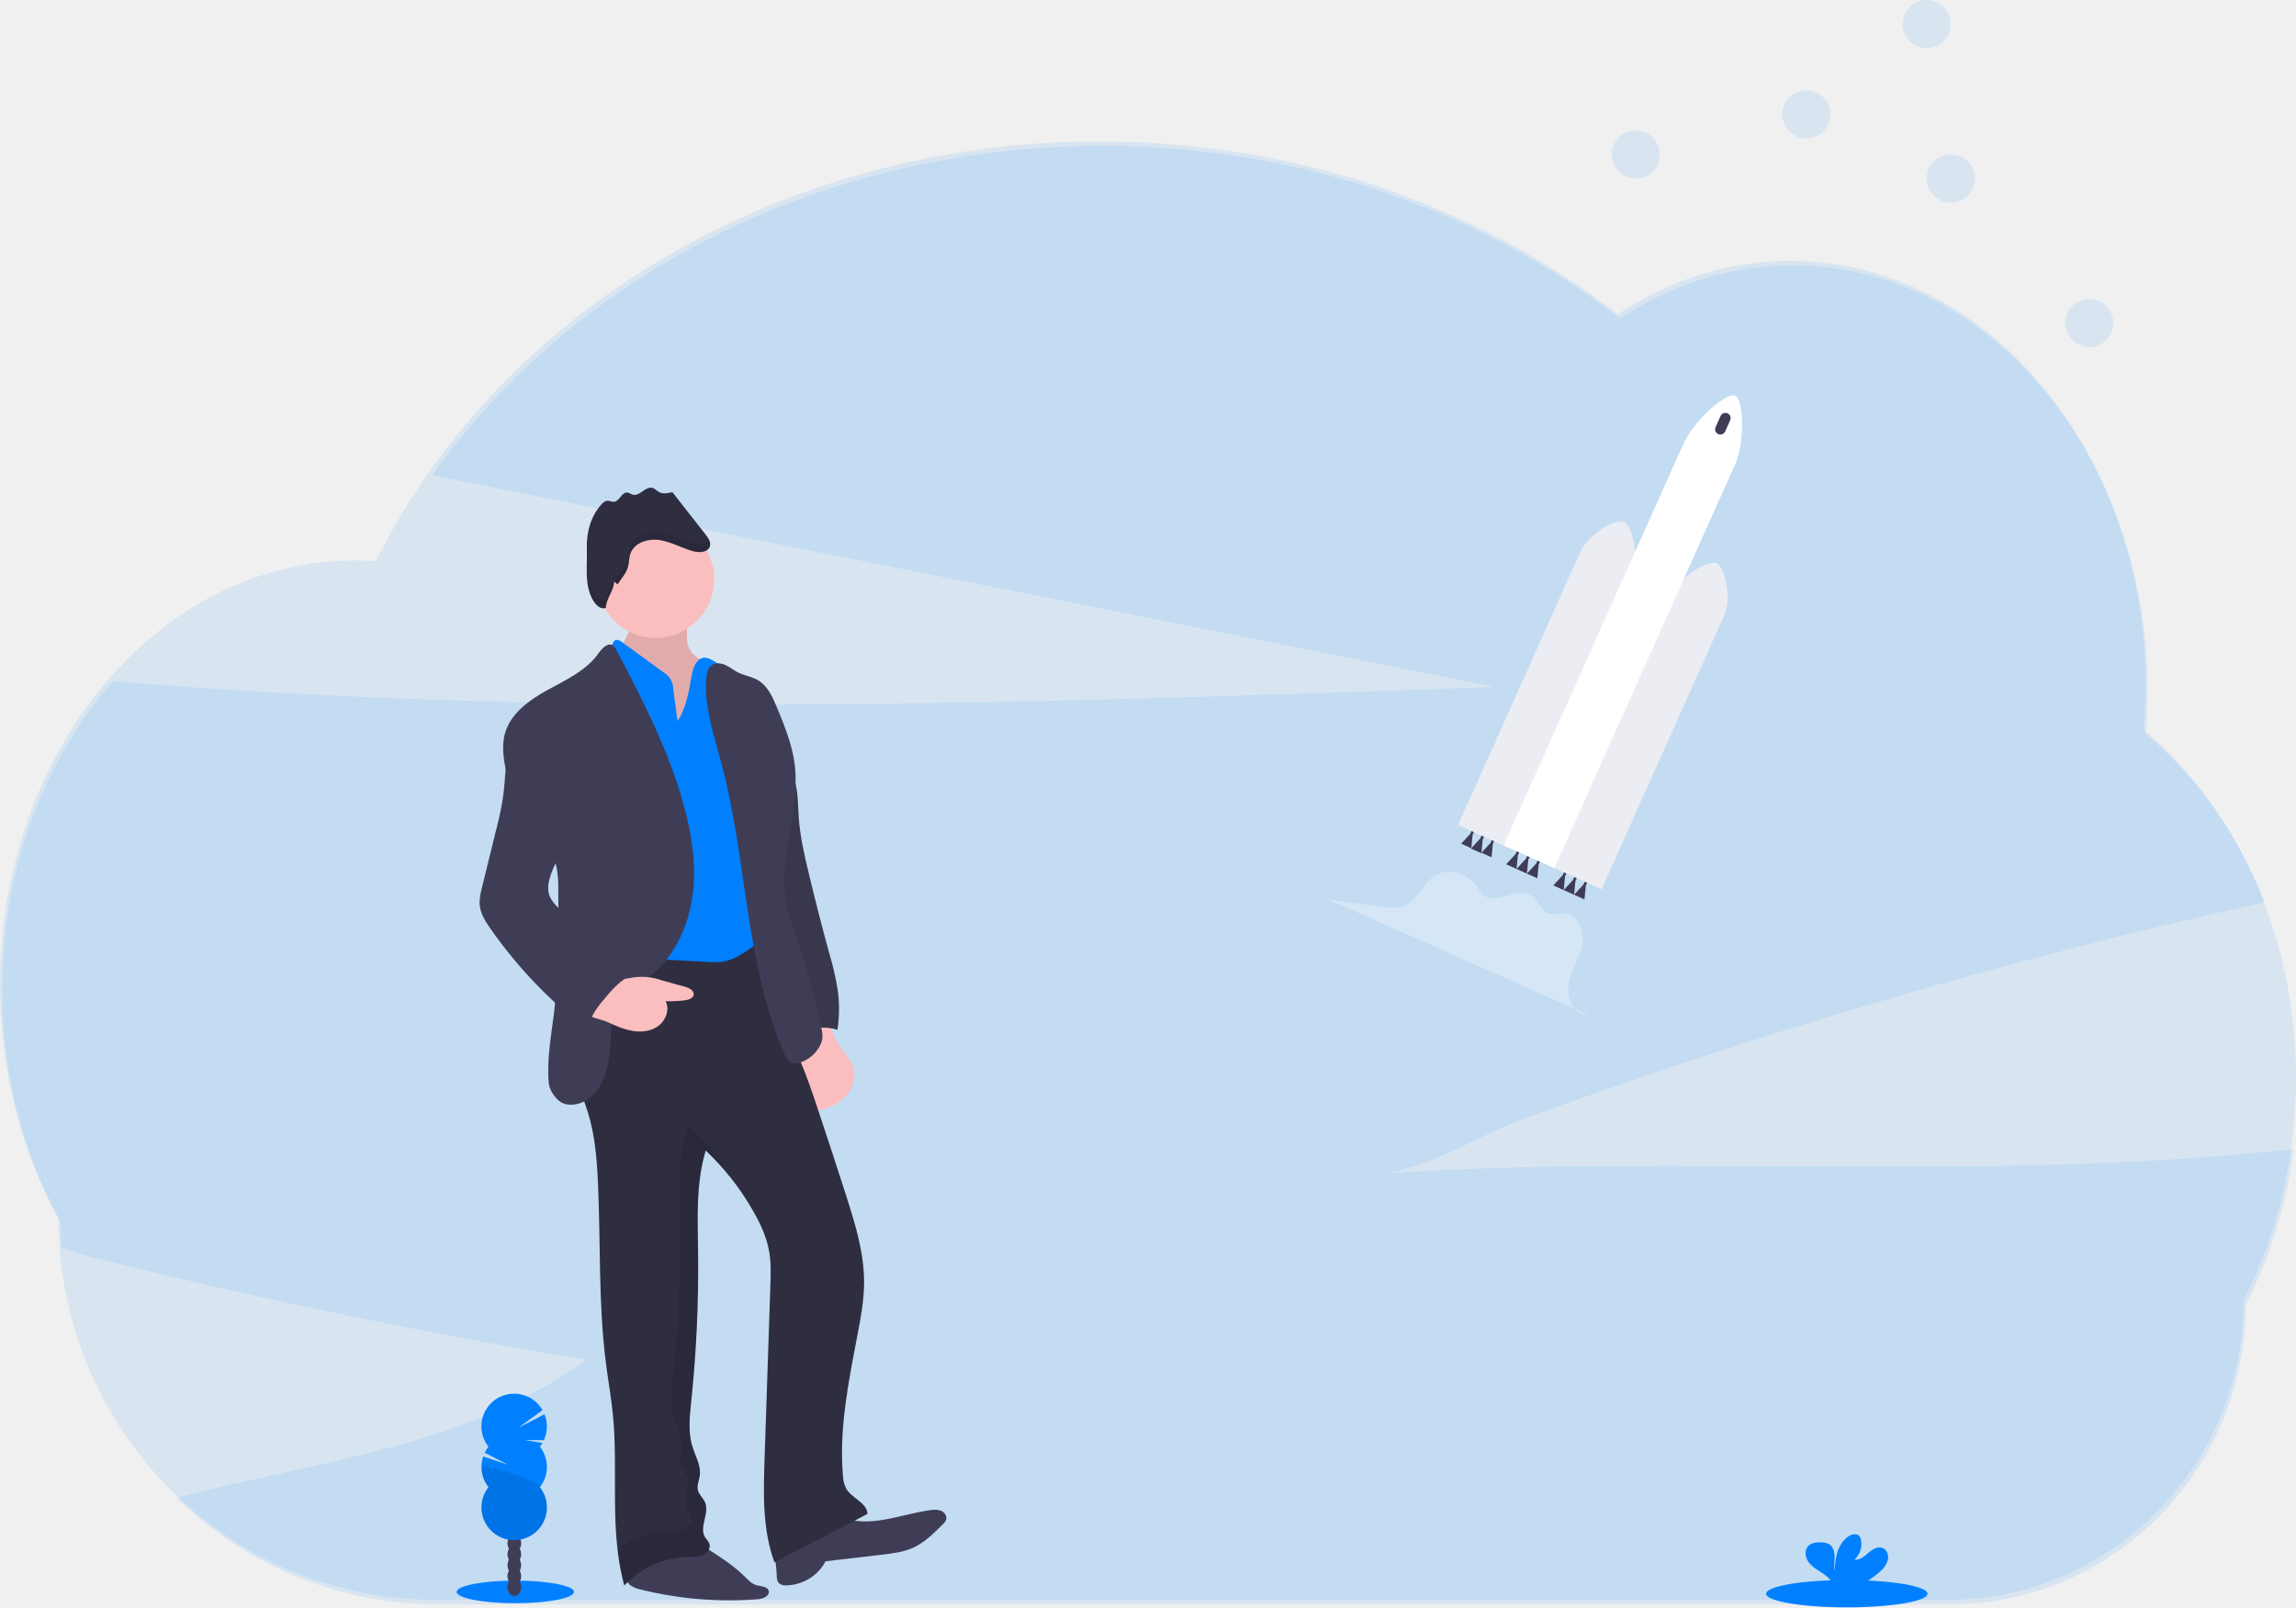
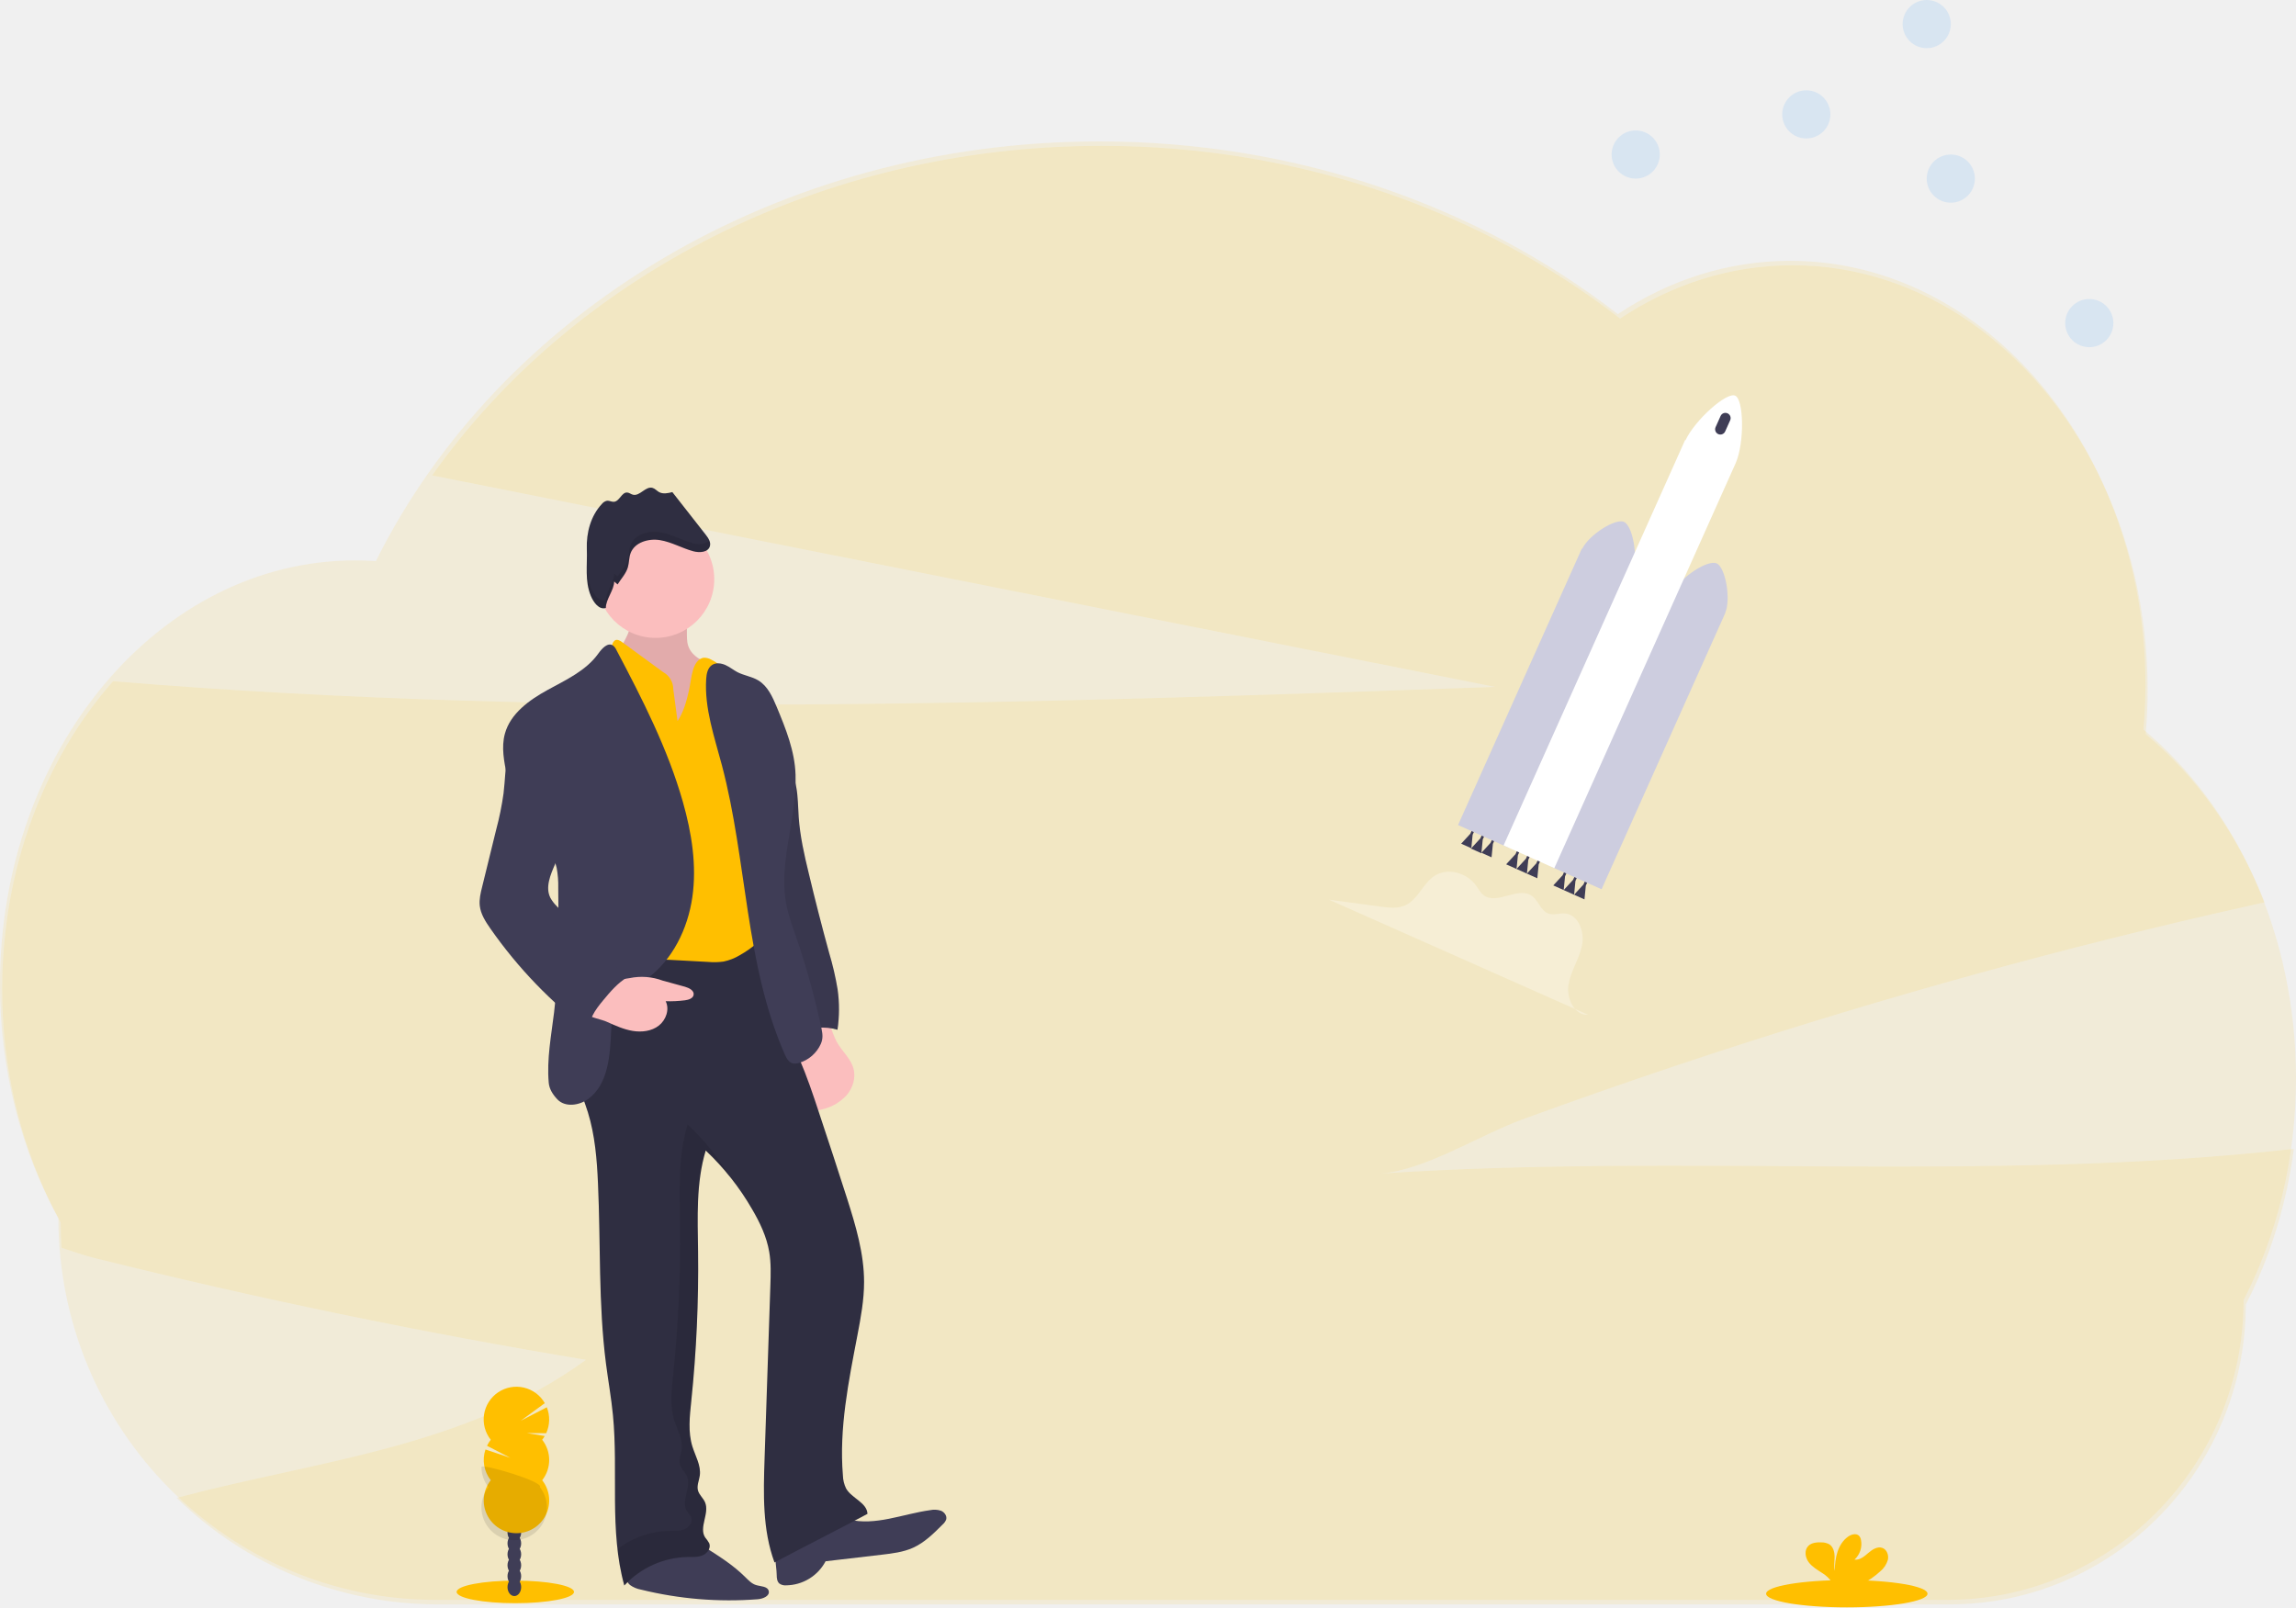
- <svg xmlns="http://www.w3.org/2000/svg" id="b717bf80-dc37-4ec2-be04-489cb3783f30" data-name="Layer 1" width="1144" height="800.93" viewBox="0 0 1144 800.93">
-   <path d="M1170.92,622a244.09,244.09,0,0,1-8.87,40.61,229,229,0,0,1-15.08,37c0,82.51-66.1,149.39-147.65,149.39H246.25A186.28,186.28,0,0,1,116,795.9c.32-.09.65-.18,1-.25,69.46-18.42,142.75-24.78,203-68.53Q196.85,706.69,75.14,676.41c-5-1.26-10.68-3.15-16.51-5.13-.27-4.16-.42-8.35-.42-12.57-.37-.67-.73-1.34-1.09-2q-2.38-4.43-4.58-9c-14.93-31-23.46-66.91-23.46-105.23,0-60.43,21.23-115,55.25-153.49C313.2,407.92,543.44,399.9,773,391.82q-100.68-20-201.34-40.06-164.17-32.65-328.34-65.34c69.85-98.68,193.12-164.21,333.54-164.21,98.82,0,189.14,32.45,258.34,86.07,25.44-16.91,54.73-26.56,85.9-26.56,64.9,0,121.63,41.73,152.44,104,0,0,0,0,0,0,15.58,31.5,24.52,68.24,24.52,107.48,0,7-.29,14-.86,20.89,0,.41-.06.81-.1,1.23,21.4,17.8,39.35,41.1,52.41,68.19.16.33.32.66.47,1q3.43,7.17,6.38,14.66l-.19,0q-12.6,2.79-25.17,5.69-135.49,31.3-268.47,75.86-38.12,12.78-76,26.62c-21.32,7.8-48.74,25.47-70.84,27,151.1-10.14,303.41,4.64,453.81-12.2Z" transform="translate(-28 -49.53)" fill="#0080ff" opacity="0.1" />
-   <path d="M1172,586.75c0-71.93-30.06-135.47-76-173.67q.95-10.9,1-22.11c0-116.8-79.24-211.47-177-211.47-31.18,0-60.47,9.64-85.91,26.55C764.89,152.43,674.56,120,575.74,120,415,120,276.64,205.9,215.28,329.13c-3.41-.23-6.84-.36-10.3-.36-97.74,0-177,94.68-177,211.47,0,42.94,10.72,82.88,29.12,116.23h0c0,105.08,84.19,190.27,188,190.27H998.24c81.54,0,147.64-66.88,147.64-149.39h0C1162.44,665.17,1172,627.3,1172,586.75Z" transform="translate(-28 -49.53)" fill="#0080ff" opacity="0.1" />
-   <path d="M426.72,592.32c.3,4,1.42,8.75,5.19,10.13a9.67,9.67,0,0,0,5.56-.09,23.55,23.55,0,0,0,12.35-7.07c3.15-3.66,4.72-8.83,3.4-13.46-1.27-4.42-4.83-7.73-7.34-11.57-2.94-4.49-3.88-9.58-5.92-14.39C423.77,557.42,425.81,580.31,426.72,592.32Z" transform="translate(-28 -49.53)" fill="#fbbebe" />
-   <path d="M409.71,399.53c-2.15,7,5.48,14.63,7.94,21.51s5.77,13.49,7.09,20.7c.92,4.95.87,10,1.22,15,.67,9.45,2.76,18.73,5,27.92q4.74,19.92,10.16,39.66a146.55,146.55,0,0,1,4.23,18.24,70.07,70.07,0,0,1-.07,20.09,25.66,25.66,0,0,0-19.08,1.75,56.61,56.61,0,0,1-7.25-23.59,123.39,123.39,0,0,1,.13-14.77c.64-13.91-5.39-27.84-5.59-41.77a78.81,78.81,0,0,0-1.14-14.4c-.65-3.27-.59-9.39-1.3-12.64-1.14-5.18,3.73-7.57,3.46-12.88l-1.48-29C412.73,410.31,407.63,404.09,409.71,399.53Z" transform="translate(-28 -49.53)" fill="#3f3d56" />
-   <path d="M409.71,399.53c-2.15,7,5.48,14.63,7.94,21.51s5.77,13.49,7.09,20.7c.92,4.95.87,10,1.22,15,.67,9.45,2.76,18.73,5,27.92q4.74,19.92,10.16,39.66a146.55,146.55,0,0,1,4.23,18.24,70.07,70.07,0,0,1-.07,20.09,25.66,25.66,0,0,0-19.08,1.75,56.61,56.61,0,0,1-7.25-23.59,123.39,123.39,0,0,1,.13-14.77c.64-13.91-5.39-27.84-5.59-41.77a78.81,78.81,0,0,0-1.14-14.4c-.65-3.27-.59-9.39-1.3-12.64-1.14-5.18,3.73-7.57,3.46-12.88l-1.48-29C412.73,410.31,407.63,404.09,409.71,399.53Z" transform="translate(-28 -49.53)" opacity="0.1" />
-   <path d="M336.7,377.08A11,11,0,0,0,339,381.7a256.32,256.32,0,0,0,34.43,39,18.42,18.42,0,0,0,3.24-4.56,68.67,68.67,0,0,0,8.4-34.62c-5.78-1.86-12.34-4.46-14.19-10.24-1.47-4.56.5-10-2.08-14.06-3.67-5.73-19.25-6.46-24.25-2.3-3.28,2.72-2.11,5.26-3.15,8.94C340.25,367.9,336.06,372.78,336.7,377.08Z" transform="translate(-28 -49.53)" fill="#fbbebe" />
-   <path d="M336.7,377.08A11,11,0,0,0,339,381.7a256.32,256.32,0,0,0,34.43,39,18.42,18.42,0,0,0,3.24-4.56,68.67,68.67,0,0,0,8.4-34.62c-5.78-1.86-12.34-4.46-14.19-10.24-1.47-4.56.5-10-2.08-14.06-3.67-5.73-19.25-6.46-24.25-2.3-3.28,2.72-2.11,5.26-3.15,8.94C340.25,367.9,336.06,372.78,336.7,377.08Z" transform="translate(-28 -49.53)" opacity="0.1" />
-   <path d="M341.9,839.33a13.49,13.49,0,0,0,5.48,2.3,183.85,183.85,0,0,0,58.19,4.79c2.61-.21,6.09-1.6,5.45-4.14-.6-2.37-4-2.21-6.3-2.92-2.17-.66-3.8-2.41-5.42-4-6-6-13.26-10.54-20.42-15.08a18.44,18.44,0,0,0-5.75-2.78c-2.47-.56-5.05-.09-7.55.39-6.3,1.19-18.31,1-23.3,5.65C338.29,827.24,337.71,835.66,341.9,839.33Z" transform="translate(-28 -49.53)" fill="#3f3d56" />
-   <path d="M415,834.34c0,1.55.18,3.29,1.36,4.28a5,5,0,0,0,3.23.88,22.56,22.56,0,0,0,19.77-12l28-3.27c5.3-.62,10.7-1.27,15.57-3.46,5.75-2.6,10.34-7.17,14.79-11.64a5.92,5.92,0,0,0,1.73-2.49c.46-1.76-.88-3.61-2.57-4.31a10.32,10.32,0,0,0-5.41-.3c-13.67,1.89-27.39,8-40.77,4.6-3.27-.83-6.52-2.24-9.89-2a20.43,20.43,0,0,0-5.28,1.41c-4.35,1.6-17.36,3.87-20.24,7.55S415,829.94,415,834.34Z" transform="translate(-28 -49.53)" fill="#3f3d56" />
-   <path d="M344.19,521.69c-4,6.23-12.43,7.59-18.32,12.06-9.05,6.87-10.58,19.67-11.1,31-.35,7.84-.57,15.8,1.17,23.46,1.22,5.33,3.36,10.41,5,15.64,3.5,11.37,4.48,23.35,5,35.23,1.37,30,.15,60.19,4,90,1.11,8.53,2.62,17,3.46,25.56,2.76,28.32-1.92,57.52,5.67,84.94a44.14,44.14,0,0,1,31.73-14.21c2.5,0,5.11.15,7.41-.86s4.12-3.69,3.16-6a18.37,18.37,0,0,0-2-2.84c-3.31-5,2.31-12.07-.09-17.58-.93-2.12-2.94-3.69-3.53-5.92-.63-2.42.59-4.9.93-7.38.68-5-2.19-9.66-3.68-14.45-2.25-7.25-1.35-15-.57-22.59a641.92,641.92,0,0,0,3.39-74.66c-.21-16.87-1.05-34.1,3.81-50.26a128.19,128.19,0,0,1,23.12,29.26c3.88,6.61,7.23,13.67,8.52,21.23.94,5.55.76,11.22.57,16.84q-1.44,43.15-2.89,86.3c-.58,17.4-1.08,35.31,4.95,51.63,15.33-8.16,31-16,46.33-24.21-.25-5.65-7.85-7.72-10.65-12.63a15.8,15.8,0,0,1-1.6-6.59c-1.94-23.38,2.83-46.74,7.24-69.78,1.68-8.78,3.32-17.63,3.31-26.56,0-14.18-4.15-28-8.44-41.51-4.54-14.31-9.29-28.56-14-42.81-3-9.15-6.1-18.31-9.92-27.17-3.6-8.38-7.88-16.47-10.95-25-4.93-13.78-6.62-28.47-8.27-43C386.11,512.92,365,517.53,344.19,521.69Z" transform="translate(-28 -49.53)" fill="#2f2e41" />
-   <circle cx="326.66" cy="288.64" r="29.22" fill="#fbbebe" />
-   <path d="M365.59,408.82,363.47,393a9.74,9.74,0,0,0-5.06-8.57l-20.36-14.88c-1-.76-2.38-1.56-3.54-1a3.37,3.37,0,0,0-1.41,2.08c-3.22,9.5-1.23,19.86-.11,29.83.95,8.31,1.27,16.68,1.59,25a184.69,184.69,0,0,1-.06,22.69c-1.1,13.08-5,26.24-2.39,39.11,1.72,8.51,4.75,16.42,5.46,25.08.49,6,.34,12.1,2.24,17.78,7-3,14.92-2.67,22.53-2.27l18.47,1a33.51,33.51,0,0,0,7.69-.18,26.05,26.05,0,0,0,8.07-3.16,55.39,55.39,0,0,0,16.85-14.7c-3.12-15.07-.09-30.63-2.17-45.88-1.19-8.79-4.17-17.26-5.57-26-1.72-10.79-1.05-22-4.14-32.48a93.69,93.69,0,0,0-6.64-15.38,28.37,28.37,0,0,0-12.71-12.95,7.17,7.17,0,0,0-3.34-.85c-2.94.17-4.76,3.29-5.58,6.13-1,3.4-1.28,7-2.06,10.41C370.11,398.8,368.49,404.61,365.59,408.82Z" transform="translate(-28 -49.53)" fill="#0080ff" />
-   <path d="M305.7,597.32c3.89,4.12,11,3.11,15.52-.28,9.84-7.37,10.75-21.48,11.29-33.76.2-4.4.5-9,2.57-12.86,3.16-5.95,9.71-9.09,15.15-13.08,12.9-9.44,20.47-25,22.74-40.78s-.34-32-4.7-47.37c-7.54-26.57-20.24-51.34-33.13-75.76a5.68,5.68,0,0,0-1.79-2.3c-2.62-1.62-5.46,1.59-7.26,4.1-6.07,8.5-16.07,13.06-25.23,18.09s-18.52,11.73-21.29,21.8c-1.86,6.75-.41,13.93,1,20.78S287,448.19,290.69,454a173.87,173.87,0,0,1,11.67,19.89,38.22,38.22,0,0,1,3,8.06,49,49,0,0,1,.79,10c.21,20.72.42,41.51-2.08,62.08-1.42,11.64-3.7,23.32-2.66,35C301.66,592.17,303.48,595,305.7,597.32Z" transform="translate(-28 -49.53)" fill="#3f3d56" />
-   <path d="M330.4,558.7c4.16,1.86,8.37,3.79,12.87,4.53s9.43.14,13-2.65,5.45-8.07,3.41-12.15a60.37,60.37,0,0,0,9.6-.46c1.83-.23,4.05-.93,4.33-2.75.32-2.12-2.24-3.4-4.31-4l-11.16-3.07a29.76,29.76,0,0,0-16.41-1.24l-17,2.6a3,3,0,0,0-1.28.4,3.07,3.07,0,0,0-1,1.68c-.82,2.59-4.61,9.83-3.31,12.41C320.3,556.21,328.07,557.53,330.4,558.7Z" transform="translate(-28 -49.53)" fill="#fbbebe" />
-   <path d="M437,569.66a17.28,17.28,0,0,1-10.85,9.51,6.07,6.07,0,0,1-3.24.21c-2-.56-3.1-2.65-3.93-4.55-19.8-45.08-18.69-96.39-31.29-144-3.74-14.13-8.74-28.33-7.83-42.92.16-2.61.71-5.55,2.89-7,1.94-1.3,4.58-.95,6.7,0s4,2.5,6,3.56c3.31,1.69,7.16,2.17,10.34,4.08,4.72,2.83,7.14,8.24,9.25,13.32,4.51,10.84,9,22,9.35,33.76.77,22.84-9.36,44.79-4.09,67,1.05,4.4,2.6,8.67,4.08,12.94a391.57,391.57,0,0,1,13,46.81C437.93,565.1,438.05,567.17,437,569.66Z" transform="translate(-28 -49.53)" fill="#3f3d56" />
-   <path d="M335.71,340.74c1.75-2.83,4.18-5.32,5.12-8.51.67-2.27.53-4.73,1.34-7,2-5.48,8.94-7.5,14.69-6.56s10.92,4,16.54,5.53c3.11.86,7.43.6,8.31-2.51.58-2.06-.81-4.1-2.13-5.79L363,294.74c-2.18.56-4.62,1.08-6.6,0-1.14-.63-2-1.74-3.27-2.1-3.45-1-6.34,4.31-9.8,3.39-1-.26-1.79-1-2.79-1.08-2.79-.23-3.84,4.39-6.63,4.62-1.16.1-2.28-.64-3.43-.53a4.36,4.36,0,0,0-2.59,1.61c-5.55,5.89-7.8,14.34-7.5,22.42s-1.09,15.92,2,23.38c1.36,3.26,4.12,7.1,7.47,6,0-4.4,4.1-8.79,4.15-13.19" transform="translate(-28 -49.53)" fill="#2f2e41" />
-   <g opacity="0.1">
-     <path d="M392.17,636.52a126.89,126.89,0,0,0-21.57-26.71c-4.86,16.16-4,33.39-3.81,50.26a641.92,641.92,0,0,1-3.39,74.66c-.79,7.55-1.68,15.34.57,22.59,1.49,4.79,4.36,9.47,3.68,14.45-.34,2.48-1.56,5-.93,7.38.59,2.23,2.6,3.8,3.53,5.92,2.4,5.51-3.22,12.56.09,17.58a18.37,18.37,0,0,1,2,2.84c1,2.32-.86,5-3.16,6s-4.91.83-7.41.86a44.19,44.19,0,0,0-26.14,9.11,116.84,116.84,0,0,0,3.41,18.1,44.14,44.14,0,0,1,31.73-14.21c2.5,0,5.11.15,7.41-.86s4.12-3.69,3.16-6a18.37,18.37,0,0,0-2-2.84c-3.31-5,2.31-12.07-.09-17.58-.93-2.12-2.94-3.69-3.53-5.92-.63-2.42.59-4.9.93-7.38.68-5-2.19-9.66-3.68-14.45-2.25-7.25-1.36-15-.57-22.59a641.92,641.92,0,0,0,3.39-74.66c-.21-16.87-1.05-34.1,3.81-50.26A124.25,124.25,0,0,1,392.17,636.52Z" transform="translate(-28 -49.53)" />
+ <svg xmlns="http://www.w3.org/2000/svg" width="1144" height="801" viewBox="0 0 1144 801" fill="none">
+   <g clip-path="url(#clip0_83_328)">
+     <path opacity="0.1" d="M1142.92 572.47C1141.12 586.234 1138.16 599.82 1134.05 613.08C1130.11 625.829 1125.07 638.21 1118.97 650.08C1118.97 732.59 1052.87 799.47 971.32 799.47H218.25C169.562 799.472 122.809 780.411 88 746.37C88.32 746.28 88.65 746.19 89 746.12C158.46 727.7 231.75 721.34 292 677.59C209.9 663.97 128.28 647.067 47.14 626.88C42.14 625.62 36.46 623.73 30.63 621.75C30.36 617.59 30.21 613.4 30.21 609.18C29.84 608.51 29.48 607.84 29.12 607.18C27.533 604.227 26.007 601.227 24.54 598.18C9.61 567.18 1.08 531.27 1.08 492.95C1.08 432.52 22.31 377.95 56.33 339.46C285.2 358.39 515.44 350.37 745 342.29C677.88 328.957 610.767 315.603 543.66 302.23C434.213 280.463 324.767 258.683 215.32 236.89C285.17 138.21 408.44 72.68 548.86 72.68C647.68 72.68 738 105.13 807.2 158.75C832.64 141.84 861.93 132.19 893.1 132.19C958 132.19 1014.73 173.92 1045.54 236.19C1061.12 267.69 1070.06 304.43 1070.06 343.67C1070.06 350.67 1069.77 357.67 1069.2 364.56C1069.2 364.97 1069.14 365.37 1069.1 365.79C1090.5 383.59 1108.45 406.89 1121.51 433.98C1121.67 434.31 1121.83 434.64 1121.98 434.98C1124.27 439.76 1126.39 444.647 1128.36 449.64H1128.17C1119.77 451.5 1111.38 453.397 1103 455.33C1012.67 476.197 923.183 501.483 834.53 531.19C809.117 539.71 783.783 548.583 758.53 557.81C737.21 565.61 709.79 583.28 687.69 584.81C838.79 574.67 991.1 589.45 1141.5 572.61L1142.92 572.47Z" fill="#FFBF00" />
+     <path opacity="0.1" d="M1144 537.22C1144 465.29 1113.94 401.75 1068 363.55C1068.63 356.283 1068.97 348.913 1069 341.44C1069 224.64 989.76 129.97 892 129.97C860.82 129.97 831.53 139.61 806.09 156.52C736.89 102.9 646.56 70.47 547.74 70.47C387 70.47 248.64 156.37 187.28 279.6C183.87 279.37 180.44 279.24 176.98 279.24C79.24 279.24 -0.02 373.92 -0.02 490.71C-0.02 533.65 10.7 573.59 29.1 606.94C29.1 712.02 113.29 797.21 217.1 797.21H970.24C1051.78 797.21 1117.88 730.33 1117.88 647.82C1134.44 615.64 1144 577.77 1144 537.22Z" fill="#FFBF00" />
+     <path d="M398.72 542.79C399.02 546.79 400.14 551.54 403.91 552.92C405.732 553.435 407.665 553.404 409.47 552.83C414.217 551.803 418.531 549.334 421.82 545.76C424.97 542.1 426.54 536.93 425.22 532.3C423.95 527.88 420.39 524.57 417.88 520.73C414.94 516.24 414 511.15 411.96 506.34C395.77 507.89 397.81 530.78 398.72 542.79Z" fill="#FBBEBE" />
+     <path d="M381.71 350C379.56 357 387.19 364.63 389.65 371.51C392.11 378.39 395.42 385 396.74 392.21C397.66 397.16 397.61 402.21 397.96 407.21C398.63 416.66 400.72 425.94 402.96 435.13C406.12 448.41 409.507 461.63 413.12 474.79C414.917 480.774 416.33 486.866 417.35 493.03C418.292 499.695 418.268 506.461 417.28 513.12C410.933 511.218 404.095 511.845 398.2 514.87C394.078 507.636 391.602 499.581 390.95 491.28C390.698 486.358 390.742 481.426 391.08 476.51C391.72 462.6 385.69 448.67 385.49 434.74C385.552 429.915 385.17 425.095 384.35 420.34C383.7 417.07 383.76 410.95 383.05 407.7C381.91 402.52 386.78 400.13 386.51 394.82L385.03 365.82C384.73 360.78 379.63 354.56 381.71 350Z" fill="#3F3D56" />
+     <path opacity="0.1" d="M381.71 350C379.56 357 387.19 364.63 389.65 371.51C392.11 378.39 395.42 385 396.74 392.21C397.66 397.16 397.61 402.21 397.96 407.21C398.63 416.66 400.72 425.94 402.96 435.13C406.12 448.41 409.507 461.63 413.12 474.79C414.917 480.774 416.33 486.866 417.35 493.03C418.292 499.695 418.268 506.461 417.28 513.12C410.933 511.218 404.095 511.845 398.2 514.87C394.078 507.636 391.602 499.581 390.95 491.28C390.698 486.358 390.742 481.426 391.08 476.51C391.72 462.6 385.69 448.67 385.49 434.74C385.552 429.915 385.17 425.095 384.35 420.34C383.7 417.07 383.76 410.95 383.05 407.7C381.91 402.52 386.78 400.13 386.51 394.82L385.03 365.82C384.73 360.78 379.63 354.56 381.71 350Z" fill="black" />
+     <path d="M308.7 327.55C309.089 329.251 309.878 330.834 311 332.17C321.124 346.304 332.66 359.371 345.43 371.17C346.736 369.824 347.828 368.286 348.67 366.61C354.467 356.01 357.364 344.068 357.07 331.99C351.29 330.13 344.73 327.53 342.88 321.75C341.41 317.19 343.38 311.75 340.8 307.69C337.13 301.96 321.55 301.23 316.55 305.39C313.27 308.11 314.44 310.65 313.4 314.33C312.25 318.37 308.06 323.25 308.7 327.55Z" fill="#FBBEBE" />
+     <path opacity="0.1" d="M308.7 327.55C309.089 329.251 309.878 330.834 311 332.17C321.124 346.304 332.66 359.371 345.43 371.17C346.736 369.824 347.828 368.286 348.67 366.61C354.467 356.01 357.364 344.068 357.07 331.99C351.29 330.13 344.73 327.53 342.88 321.75C341.41 317.19 343.38 311.75 340.8 307.69C337.13 301.96 321.55 301.23 316.55 305.39C313.27 308.11 314.44 310.65 313.4 314.33C312.25 318.37 308.06 323.25 308.7 327.55Z" fill="black" />
+     <path d="M313.9 789.8C315.533 790.964 317.405 791.75 319.38 792.1C338.398 796.786 358.042 798.403 377.57 796.89C380.18 796.68 383.66 795.29 383.02 792.75C382.42 790.38 379.02 790.54 376.72 789.83C374.55 789.17 372.92 787.42 371.3 785.83C365.3 779.83 358.04 775.29 350.88 770.75C349.14 769.496 347.194 768.555 345.13 767.97C342.66 767.41 340.08 767.88 337.58 768.36C331.28 769.55 319.27 769.36 314.28 774.01C310.29 777.71 309.71 786.13 313.9 789.8Z" fill="#3F3D56" />
+     <path d="M387 784.81C387 786.36 387.18 788.1 388.36 789.09C389.304 789.746 390.444 790.056 391.59 789.97C395.662 789.94 399.649 788.809 403.13 786.696C406.61 784.583 409.454 781.568 411.36 777.97L439.36 774.7C444.66 774.08 450.06 773.43 454.93 771.24C460.68 768.64 465.27 764.07 469.72 759.6C470.503 758.934 471.099 758.076 471.45 757.11C471.91 755.35 470.57 753.5 468.88 752.8C467.136 752.22 465.268 752.116 463.47 752.5C449.8 754.39 436.08 760.5 422.7 757.1C419.43 756.27 416.18 754.86 412.81 755.1C410.995 755.331 409.219 755.806 407.53 756.51C403.18 758.11 390.17 760.38 387.29 764.06C384.41 767.74 387 780.41 387 784.81Z" fill="#3F3D56" />
+     <path d="M316.19 472.16C312.19 478.39 303.76 479.75 297.87 484.22C288.82 491.09 287.29 503.89 286.77 515.22C286.42 523.06 286.2 531.02 287.94 538.68C289.16 544.01 291.3 549.09 292.94 554.32C296.44 565.69 297.42 577.67 297.94 589.55C299.31 619.55 298.09 649.74 301.94 679.55C303.05 688.08 304.56 696.55 305.4 705.11C308.16 733.43 303.48 762.63 311.07 790.05C315.121 785.657 320.023 782.132 325.477 779.689C330.931 777.247 336.825 775.937 342.8 775.84C345.3 775.84 347.91 775.99 350.21 774.98C352.51 773.97 354.33 771.29 353.37 768.98C352.795 767.972 352.125 767.021 351.37 766.14C348.06 761.14 353.68 754.07 351.28 748.56C350.35 746.44 348.34 744.87 347.75 742.64C347.12 740.22 348.34 737.74 348.68 735.26C349.36 730.26 346.49 725.6 345 720.81C342.75 713.56 343.65 705.81 344.43 698.22C347.009 673.42 348.141 648.491 347.82 623.56C347.61 606.69 346.77 589.46 351.63 573.3C360.722 581.874 368.511 591.732 374.75 602.56C378.63 609.17 381.98 616.23 383.27 623.79C384.21 629.34 384.03 635.01 383.84 640.63C382.88 669.397 381.917 698.163 380.95 726.93C380.37 744.33 379.87 762.24 385.9 778.56C401.23 770.4 416.9 762.56 432.23 754.35C431.98 748.7 424.38 746.63 421.58 741.72C420.576 739.665 420.03 737.417 419.98 735.13C418.04 711.75 422.81 688.39 427.22 665.35C428.9 656.57 430.54 647.72 430.53 638.79C430.53 624.61 426.38 610.79 422.09 597.28C417.55 582.97 412.8 568.72 408.09 554.47C405.09 545.32 401.99 536.16 398.17 527.3C394.57 518.92 390.29 510.83 387.22 502.3C382.29 488.52 380.6 473.83 378.95 459.3C358.11 463.39 337 468 316.19 472.16Z" fill="#2F2E41" />
+     <path d="M326.66 317.86C342.798 317.86 355.88 304.778 355.88 288.64C355.88 272.502 342.798 259.42 326.66 259.42C310.522 259.42 297.44 272.502 297.44 288.64C297.44 304.778 310.522 317.86 326.66 317.86Z" fill="#FBBEBE" />
+     <path d="M337.59 359.29L335.47 343.47C335.475 341.719 335.008 339.998 334.117 338.49C333.227 336.982 331.946 335.742 330.41 334.9L310.05 320.02C309.05 319.26 307.67 318.46 306.51 319.02C305.789 319.506 305.284 320.251 305.1 321.1C301.88 330.6 303.87 340.96 304.99 350.93C305.94 359.24 306.26 367.61 306.58 375.93C307.025 383.487 307.005 391.065 306.52 398.62C305.42 411.7 301.52 424.86 304.13 437.73C305.85 446.24 308.88 454.15 309.59 462.81C310.08 468.81 309.93 474.91 311.83 480.59C318.83 477.59 326.75 477.92 334.36 478.32L352.83 479.32C355.392 479.555 357.972 479.495 360.52 479.14C363.368 478.545 366.095 477.477 368.59 475.98C375.148 472.276 380.881 467.275 385.44 461.28C382.32 446.21 385.35 430.65 383.27 415.4C382.08 406.61 379.1 398.14 377.7 389.4C375.98 378.61 376.65 367.4 373.56 356.92C371.81 351.605 369.588 346.458 366.92 341.54C364.215 335.948 359.75 331.399 354.21 328.59C353.182 328.039 352.036 327.748 350.87 327.74C347.93 327.91 346.11 331.03 345.29 333.87C344.29 337.27 344.01 340.87 343.23 344.28C342.11 349.27 340.49 355.08 337.59 359.29Z" fill="#FFBF00" />
+     <path d="M277.7 547.79C281.59 551.91 288.7 550.9 293.22 547.51C303.06 540.14 303.97 526.03 304.51 513.75C304.71 509.35 305.01 504.75 307.08 500.89C310.24 494.94 316.79 491.8 322.23 487.81C335.13 478.37 342.7 462.81 344.97 447.03C347.24 431.25 344.63 415.03 340.27 399.66C332.73 373.09 320.03 348.32 307.14 323.9C306.754 322.991 306.137 322.198 305.35 321.6C302.73 319.98 299.89 323.19 298.09 325.7C292.02 334.2 282.02 338.76 272.86 343.79C263.7 348.82 254.34 355.52 251.57 365.59C249.71 372.34 251.16 379.52 252.57 386.37C253.98 393.22 259 398.66 262.69 404.47C267.016 410.834 270.914 417.479 274.36 424.36C275.66 426.925 276.666 429.629 277.36 432.42C277.965 435.718 278.229 439.068 278.15 442.42C278.36 463.14 278.57 483.93 276.07 504.5C274.65 516.14 272.37 527.82 273.41 539.5C273.66 542.64 275.48 545.47 277.7 547.79Z" fill="#3F3D56" />
+     <path d="M302.4 509.17C306.56 511.03 310.77 512.96 315.27 513.7C319.77 514.44 324.7 513.84 328.27 511.05C331.84 508.26 333.72 502.98 331.68 498.9C334.887 499.002 338.097 498.848 341.28 498.44C343.11 498.21 345.33 497.51 345.61 495.69C345.93 493.57 343.37 492.29 341.3 491.69L330.14 488.62C324.895 486.672 319.208 486.243 313.73 487.38L296.73 489.98C296.279 490.015 295.841 490.152 295.45 490.38C294.942 490.816 294.591 491.406 294.45 492.06C293.63 494.65 289.84 501.89 291.14 504.47C292.3 506.68 300.07 508 302.4 509.17Z" fill="#FBBEBE" />
+     <path d="M409 520.13C407.984 522.403 406.488 524.43 404.615 526.072C402.742 527.713 400.537 528.93 398.15 529.64C397.109 530.003 395.989 530.076 394.91 529.85C392.91 529.29 391.81 527.2 390.98 525.3C371.18 480.22 372.29 428.91 359.69 381.3C355.95 367.17 350.95 352.97 351.86 338.38C352.02 335.77 352.57 332.83 354.75 331.38C356.69 330.08 359.33 330.43 361.45 331.38C363.57 332.33 365.45 333.88 367.45 334.94C370.76 336.63 374.61 337.11 377.79 339.02C382.51 341.85 384.93 347.26 387.04 352.34C391.55 363.18 396.04 374.34 396.39 386.1C397.16 408.94 387.03 430.89 392.3 453.1C393.35 457.5 394.9 461.77 396.38 466.04C401.678 481.359 406.02 496.993 409.38 512.85C409.93 515.57 410.05 517.64 409 520.13Z" fill="#3F3D56" />
+     <path d="M307.71 291.21C309.46 288.38 311.89 285.89 312.83 282.7C313.5 280.43 313.36 277.97 314.17 275.7C316.17 270.22 323.11 268.2 328.86 269.14C334.61 270.08 339.78 273.14 345.4 274.67C348.51 275.53 352.83 275.27 353.71 272.16C354.29 270.1 352.9 268.06 351.58 266.37L335 245.21C332.82 245.77 330.38 246.29 328.4 245.21C327.26 244.58 326.4 243.47 325.13 243.11C321.68 242.11 318.79 247.42 315.33 246.5C314.33 246.24 313.54 245.5 312.54 245.42C309.75 245.19 308.7 249.81 305.91 250.04C304.75 250.14 303.63 249.4 302.48 249.51C301.451 249.717 300.531 250.289 299.89 251.12C294.34 257.01 292.09 265.46 292.39 273.54C292.69 281.62 291.3 289.46 294.39 296.92C295.75 300.18 298.51 304.02 301.86 302.92C301.86 298.52 305.96 294.13 306.01 289.73" fill="#2F2E41" />
+     <g opacity="0.1">
+       <path d="M364.17 586.99C358.223 577.151 350.967 568.165 342.6 560.28C337.74 576.44 338.6 593.67 338.79 610.54C339.111 635.471 337.979 660.4 335.4 685.2C334.61 692.75 333.72 700.54 335.97 707.79C337.46 712.58 340.33 717.26 339.65 722.24C339.31 724.72 338.09 727.24 338.72 729.62C339.31 731.85 341.32 733.42 342.25 735.54C344.65 741.05 339.03 748.1 342.34 753.12C343.095 754.001 343.765 754.952 344.34 755.96C345.34 758.28 343.48 760.96 341.18 761.96C338.88 762.96 336.27 762.79 333.77 762.82C324.306 762.979 315.143 766.172 307.63 771.93C308.289 778.044 309.429 784.096 311.04 790.03C315.091 785.637 319.993 782.112 325.447 779.669C330.901 777.227 336.795 775.917 342.77 775.82C345.27 775.82 347.88 775.97 350.18 774.96C352.48 773.95 354.3 771.27 353.34 768.96C352.765 767.952 352.095 767.001 351.34 766.12C348.03 761.12 353.65 754.05 351.25 748.54C350.32 746.42 348.31 744.85 347.72 742.62C347.09 740.2 348.31 737.72 348.65 735.24C349.33 730.24 346.46 725.58 344.97 720.79C342.72 713.54 343.61 705.79 344.4 698.2C346.979 673.4 348.111 648.471 347.79 623.54C347.58 606.67 346.74 589.44 351.6 573.28C356.127 577.529 360.328 582.112 364.17 586.99Z" fill="black" />
+     </g>
+     <g opacity="0.1">
+       <path d="M292.42 274.47C292.42 273.1 292.42 271.72 292.42 270.33C292.36 271.4 292.36 272.47 292.42 273.53C292.41 273.87 292.41 274.18 292.42 274.47Z" fill="black" />
+       <path d="M345.4 270.72C339.78 269.18 334.6 266.14 328.86 265.19C323.12 264.24 316.15 266.27 314.17 271.75C313.36 273.97 313.5 276.43 312.83 278.75C311.89 281.94 309.46 284.43 307.71 287.26L306.06 285.8C306.01 290.2 301.96 294.59 301.91 298.99C298.56 300.08 295.8 296.24 294.44 292.99C293.038 289.403 292.332 285.581 292.36 281.73C292.27 286.96 292.36 292.05 294.44 296.99C295.8 300.25 298.56 304.09 301.91 302.99C301.91 298.59 306.01 294.2 306.06 289.8L307.71 291.26C309.46 288.43 311.89 285.94 312.83 282.75C313.5 280.48 313.36 278.02 314.17 275.75C316.17 270.27 323.11 268.25 328.86 269.19C334.61 270.13 339.78 273.19 345.4 274.72C348.51 275.58 352.83 275.32 353.71 272.21C353.962 271.16 353.824 270.055 353.32 269.1C351.93 271.35 348.18 271.47 345.4 270.72Z" fill="black" />
+     </g>
+     <path d="M250.89 395.38C250.037 401.48 248.808 407.521 247.21 413.47L240.21 442C239.46 445 238.71 448.16 239.04 451.27C239.5 455.46 241.88 459.17 244.29 462.63C257.994 482.29 274.728 499.652 293.87 514.07C292.76 508.37 296.71 503.07 300.42 498.59C304.13 494.11 307.75 489.82 312.6 486.92C300.453 475.507 288.7 463.69 277.34 451.47C276.143 450.282 275.114 448.936 274.28 447.47C271.54 442.18 274.28 435.86 276.66 430.4C284.19 413.01 287.75 393.27 282.92 374.95C281.1 368.06 277.92 361.18 272.13 356.95C269.6 355.1 266.13 353.85 263.37 355.24C262.193 355.921 261.171 356.841 260.37 357.94C251.38 368.93 252.45 382.08 250.89 395.38Z" fill="#3F3D56" />
+     <path d="M256.76 798.86C272.909 798.86 286 796.344 286 793.24C286 790.136 272.909 787.62 256.76 787.62C240.611 787.62 227.52 790.136 227.52 793.24C227.52 796.344 240.611 798.86 256.76 798.86Z" fill="#FFBF00" />
+     <path d="M256.27 795.31C258.148 795.31 259.67 793.313 259.67 790.85C259.67 788.387 258.148 786.39 256.27 786.39C254.392 786.39 252.87 788.387 252.87 790.85C252.87 793.313 254.392 795.31 256.27 795.31Z" fill="#3F3D56" />
+     <path d="M256.27 789.86C258.148 789.86 259.67 787.863 259.67 785.4C259.67 782.937 258.148 780.94 256.27 780.94C254.392 780.94 252.87 782.937 252.87 785.4C252.87 787.863 254.392 789.86 256.27 789.86Z" fill="#3F3D56" />
+     <path d="M256.27 784.42C258.148 784.42 259.67 782.423 259.67 779.96C259.67 777.497 258.148 775.5 256.27 775.5C254.392 775.5 252.87 777.497 252.87 779.96C252.87 782.423 254.392 784.42 256.27 784.42Z" fill="#3F3D56" />
+     <path d="M256.27 778.97C258.148 778.97 259.67 776.973 259.67 774.51C259.67 772.047 258.148 770.05 256.27 770.05C254.392 770.05 252.87 772.047 252.87 774.51C252.87 776.973 254.392 778.97 256.27 778.97Z" fill="#3F3D56" />
+     <path d="M256.27 773.52C258.148 773.52 259.67 771.523 259.67 769.06C259.67 766.597 258.148 764.6 256.27 764.6C254.392 764.6 252.87 766.597 252.87 769.06C252.87 771.523 254.392 773.52 256.27 773.52Z" fill="#3F3D56" />
+     <path d="M256.27 768.08C258.148 768.08 259.67 766.083 259.67 763.62C259.67 761.157 258.148 759.16 256.27 759.16C254.392 759.16 252.87 761.157 252.87 763.62C252.87 766.083 254.392 768.08 256.27 768.08Z" fill="#3F3D56" />
+     <path d="M256.27 762.63C258.148 762.63 259.67 760.633 259.67 758.17C259.67 755.707 258.148 753.71 256.27 753.71C254.392 753.71 252.87 755.707 252.87 758.17C252.87 760.633 254.392 762.63 256.27 762.63Z" fill="#3F3D56" />
+     <path d="M270.139 717.43C270.607 716.838 271.031 716.213 271.409 715.56L262.469 714.09L272.139 714.16C273.066 712.14 273.572 709.953 273.625 707.732C273.678 705.51 273.278 703.301 272.449 701.24L259.449 707.97L271.449 699.18C270.331 697.235 268.824 695.542 267.022 694.207C265.22 692.871 263.161 691.921 260.976 691.417C258.79 690.913 256.524 690.865 254.319 691.277C252.114 691.688 250.017 692.55 248.16 693.808C246.303 695.067 244.726 696.695 243.527 698.59C242.327 700.486 241.532 702.608 241.19 704.825C240.849 707.042 240.968 709.306 241.541 711.475C242.113 713.643 243.127 715.671 244.519 717.43C243.79 718.358 243.166 719.364 242.659 720.43L254.269 726.43L241.889 722.28C241.02 724.849 240.805 727.595 241.264 730.268C241.724 732.941 242.842 735.458 244.519 737.59C242.625 739.995 241.447 742.885 241.118 745.929C240.79 748.973 241.325 752.047 242.662 754.802C243.999 757.556 246.084 759.878 248.678 761.503C251.273 763.127 254.273 763.989 257.334 763.989C260.396 763.989 263.395 763.127 265.99 761.503C268.585 759.878 270.67 757.556 272.007 754.802C273.344 752.047 273.879 748.973 273.55 745.929C273.222 742.885 272.043 739.995 270.149 737.59C272.41 734.716 273.64 731.166 273.64 727.51C273.64 723.853 272.41 720.303 270.149 717.43H270.139Z" fill="#FFBF00" />
+     <path opacity="0.1" d="M239.89 730.98C239.883 734.637 241.113 738.19 243.38 741.06C241.486 743.465 240.308 746.355 239.979 749.399C239.651 752.443 240.185 755.518 241.522 758.272C242.859 761.026 244.944 763.348 247.539 764.973C250.134 766.598 253.134 767.459 256.195 767.459C259.256 767.459 262.256 766.598 264.851 764.973C267.446 763.348 269.531 761.026 270.868 758.272C272.205 755.518 272.739 752.443 272.411 749.399C272.082 746.355 270.904 743.465 269.01 741.06C271.2 738.29 239.89 729.15 239.89 730.98Z" fill="black" />
+     <path d="M920.19 800.94C942.397 800.94 960.4 797.896 960.4 794.14C960.4 790.384 942.397 787.34 920.19 787.34C897.983 787.34 879.98 790.384 879.98 794.14C879.98 797.896 897.983 800.94 920.19 800.94Z" fill="#FFBF00" />
+     <path d="M936.82 783.02C938.653 781.526 939.989 779.51 940.65 777.24C941.15 774.94 940.17 772.18 937.97 771.34C935.51 770.4 932.88 772.11 930.89 773.83C928.9 775.55 926.61 777.52 924.01 777.15C925.35 775.933 926.352 774.39 926.92 772.671C927.488 770.952 927.601 769.116 927.25 767.34C927.136 766.604 926.825 765.913 926.35 765.34C924.98 763.88 922.51 764.51 920.87 765.66C915.67 769.31 914.22 776.38 914.19 782.73C913.67 780.44 914.11 778.05 914.1 775.73C914.09 773.41 913.44 770.73 911.45 769.51C910.224 768.847 908.844 768.519 907.45 768.56C905.12 768.47 902.51 768.71 900.92 770.42C898.92 772.54 899.45 776.1 901.17 778.42C902.89 780.74 905.52 782.23 907.94 783.84C909.876 784.994 911.527 786.57 912.77 788.45C912.92 788.713 913.041 788.991 913.13 789.28H927.79C931.069 787.61 934.106 785.504 936.82 783.02Z" fill="#FFBF00" />
+     <path d="M733.75 415.98L734.62 414.04L733.46 413.52L732.59 415.46L728.04 420.41L733.09 422.67L733.75 415.98Z" fill="#3F3D56" />
+     <path d="M738.79 418.3L739.68 416.31L738.49 415.77L737.6 417.76L732.93 422.84L738.11 425.16L738.79 418.3Z" fill="#3F3D56" />
+     <path d="M743.85 420.5L744.72 418.56L743.55 418.04L742.68 419.98L738.13 424.93L743.18 427.19L743.85 420.5Z" fill="#3F3D56" />
+     <path d="M779.8 436.66L780.69 434.67L779.5 434.13L778.61 436.12L773.94 441.2L779.12 443.52L779.8 436.66Z" fill="#3F3D56" />
+     <path d="M784.98 438.98L785.87 436.99L784.68 436.45L783.78 438.44L779.12 443.52L784.3 445.84L784.98 438.98Z" fill="#3F3D56" />
+     <path d="M790.15 441.29L791.05 439.3L789.85 438.77L788.96 440.76L784.3 445.84L789.47 448.16L790.15 441.29Z" fill="#3F3D56" />
+     <path d="M756.31 426.14L757.2 424.15L756.01 423.61L755.12 425.61L750.45 430.69L755.63 433L756.31 426.14Z" fill="#3F3D56" />
+     <path d="M761.49 428.46L762.38 426.47L761.18 425.93L760.29 427.92L755.63 433L760.8 435.32L761.49 428.46Z" fill="#3F3D56" />
+     <path d="M766.66 430.77L767.55 428.78L766.36 428.25L765.47 430.24L760.8 435.32L765.98 437.64L766.66 430.77Z" fill="#3F3D56" />
+     <path d="M813.43 284.67C816.35 277.75 813.52 262.01 809.17 260.06C804.82 258.11 791.58 266.66 788.36 273.45L788.16 273.35L726.48 411.11L751.76 422.47L813.44 284.67H813.43Z" fill="#CDCDDF" />
+     <path d="M859.62 305.35C862.53 298.43 859.71 282.69 855.35 280.74C850.99 278.79 837.77 287.34 834.55 294.13L834.34 294.03L772.66 431.79L798 443.11L859.68 305.35H859.62Z" fill="#CDCDDF" />
+     <path d="M864.89 230.59C869.24 220.47 868.89 199.11 864.57 197.16C860.25 195.21 844.47 209.38 839.82 219.37L839.62 219.27L749.17 421.27L774.45 432.59L864.9 230.59H864.89Z" fill="white" />
+     <path d="M862.072 209.417C862.664 208.096 862.074 206.547 860.756 205.957C859.438 205.367 857.89 205.959 857.299 207.28L854.806 212.847C854.215 214.168 854.804 215.717 856.122 216.307C857.44 216.897 858.988 216.305 859.58 214.984L862.072 209.417Z" fill="#3F3D56" />
+     <path opacity="0.3" d="M662.17 448.3L687.85 451.76C692 452.32 696.42 452.84 700.23 451.1C706.54 448.21 708.94 440.23 714.75 436.45C721.3 432.18 730.87 434.89 735.44 441.23C736.64 442.91 737.59 444.82 739.23 446.07C745.8 451.07 756.23 441.67 763.11 446.31C766.54 448.64 767.62 453.85 771.54 455.23C774.13 456.14 776.99 454.96 779.73 455.18C786.58 455.73 789.67 464.52 788.23 471.24C786.79 477.96 782.63 483.9 781.51 490.67C780.39 497.44 784.45 506.08 791.3 505.67" fill="white" />
+     <path opacity="0.1" d="M815 89C821.627 89 827 83.627 827 77C827 70.373 821.627 65 815 65C808.373 65 803 70.373 803 77C803 83.627 808.373 89 815 89Z" fill="#0080FF" />
+     <path opacity="0.1" d="M960 24C966.627 24 972 18.627 972 12C972 5.373 966.627 0 960 0C953.373 0 948 5.373 948 12C948 18.627 953.373 24 960 24Z" fill="#0080FF" />
+     <path opacity="0.1" d="M900 69C906.627 69 912 63.627 912 57C912 50.373 906.627 45 900 45C893.373 45 888 50.373 888 57C888 63.627 893.373 69 900 69Z" fill="#0080FF" />
+     <path opacity="0.1" d="M1041 173C1047.63 173 1053 167.627 1053 161C1053 154.373 1047.63 149 1041 149C1034.37 149 1029 154.373 1029 161C1029 167.627 1034.37 173 1041 173Z" fill="#0080FF" />
+     <path opacity="0.1" d="M972 101C978.627 101 984 95.627 984 89C984 82.373 978.627 77 972 77C965.373 77 960 82.373 960 89C960 95.627 965.373 101 972 101Z" fill="#0080FF" />
  </g>
-   <g opacity="0.1">
-     <path d="M320.42,324c0-1.37,0-2.75,0-4.14-.06,1.07-.06,2.14,0,3.2C320.41,323.4,320.41,323.71,320.42,324Z" transform="translate(-28 -49.53)" />
-     <path d="M373.4,320.25c-5.62-1.54-10.8-4.58-16.54-5.53s-12.71,1.08-14.69,6.56c-.81,2.22-.67,4.68-1.34,7-.94,3.19-3.37,5.68-5.12,8.51l-1.65-1.46c-.05,4.4-4.1,8.79-4.15,13.19-3.35,1.09-6.11-2.75-7.47-6a30.31,30.31,0,0,1-2.08-11.26c-.09,5.23,0,10.32,2.08,15.26,1.36,3.26,4.12,7.1,7.47,6,0-4.4,4.1-8.79,4.15-13.19l1.65,1.46c1.75-2.83,4.18-5.32,5.12-8.51.67-2.27.53-4.73,1.34-7,2-5.48,8.94-7.5,14.69-6.56s10.92,4,16.54,5.53c3.11.86,7.43.6,8.31-2.51a4.44,4.44,0,0,0-.39-3.11C379.93,320.88,376.18,321,373.4,320.25Z" transform="translate(-28 -49.53)" />
-   </g>
-   <path d="M278.89,444.91A149.69,149.69,0,0,1,275.21,463l-7,28.53c-.75,3-1.5,6.16-1.17,9.27.46,4.19,2.84,7.9,5.25,11.36a226.67,226.67,0,0,0,49.58,51.44c-1.11-5.7,2.84-11,6.55-15.48s7.33-8.77,12.18-11.67Q322.38,519.33,305.34,501a18.56,18.56,0,0,1-3.06-4c-2.74-5.29,0-11.61,2.38-17.07,7.53-17.39,11.09-37.13,6.26-55.45-1.82-6.89-5-13.77-10.79-18-2.53-1.85-6-3.1-8.76-1.71a9.77,9.77,0,0,0-3,2.7C279.38,418.46,280.45,431.61,278.89,444.91Z" transform="translate(-28 -49.53)" fill="#3f3d56" />
-   <ellipse cx="256.76" cy="793.24" rx="29.24" ry="5.62" fill="#0080ff" />
-   <ellipse cx="256.27" cy="790.85" rx="3.4" ry="4.46" fill="#3f3d56" />
-   <ellipse cx="256.27" cy="785.4" rx="3.4" ry="4.46" fill="#3f3d56" />
-   <ellipse cx="256.27" cy="779.96" rx="3.4" ry="4.46" fill="#3f3d56" />
-   <ellipse cx="256.27" cy="774.51" rx="3.4" ry="4.46" fill="#3f3d56" />
-   <ellipse cx="256.27" cy="769.06" rx="3.4" ry="4.46" fill="#3f3d56" />
-   <ellipse cx="256.27" cy="763.62" rx="3.4" ry="4.46" fill="#3f3d56" />
-   <ellipse cx="256.27" cy="758.17" rx="3.4" ry="4.46" fill="#3f3d56" />
-   <path d="M297,770.43a15.77,15.77,0,0,0,1.27-1.87l-8.94-1.47,9.67.07a16.35,16.35,0,0,0,.31-12.92l-13,6.73,12-8.79a16.31,16.31,0,1,0-26.93,18.25,15.94,15.94,0,0,0-1.86,3l11.61,6-12.38-4.15a16.31,16.31,0,0,0,2.63,15.31,16.31,16.31,0,1,0,25.63,0,16.3,16.3,0,0,0,0-20.16Z" transform="translate(-28 -49.53)" fill="#0080ff" />
-   <path d="M267.89,780.51a16.21,16.21,0,0,0,3.49,10.08,16.31,16.31,0,1,0,25.63,0C299.2,787.82,267.89,778.68,267.89,780.51Z" transform="translate(-28 -49.53)" opacity="0.1" />
-   <ellipse cx="920.19" cy="794.14" rx="40.21" ry="6.8" fill="#0080ff" />
-   <path d="M964.82,832.55a11.66,11.66,0,0,0,3.83-5.78c.5-2.3-.48-5.06-2.68-5.9-2.46-.94-5.09.77-7.08,2.49s-4.28,3.69-6.88,3.32a10.5,10.5,0,0,0,3.24-9.81,4.12,4.12,0,0,0-.9-2c-1.37-1.46-3.84-.83-5.48.32-5.2,3.65-6.65,10.72-6.68,17.07-.52-2.29-.08-4.68-.09-7s-.66-5-2.65-6.22a7.92,7.92,0,0,0-4-.95c-2.33-.09-4.94.15-6.53,1.86-2,2.12-1.47,5.68.25,8s4.35,3.81,6.77,5.42a15,15,0,0,1,4.83,4.61,4.16,4.16,0,0,1,.36.83h14.66A40.77,40.77,0,0,0,964.82,832.55Z" transform="translate(-28 -49.53)" fill="#0080ff" />
-   <polygon points="733.75 415.98 734.62 414.04 733.46 413.52 732.59 415.46 728.04 420.41 733.09 422.67 733.75 415.98" fill="#3f3d56" />
-   <polygon points="738.79 418.3 739.68 416.31 738.49 415.77 737.6 417.76 732.93 422.84 738.11 425.16 738.79 418.3" fill="#3f3d56" />
-   <polygon points="743.85 420.5 744.72 418.56 743.55 418.04 742.68 419.98 738.13 424.93 743.18 427.19 743.85 420.5" fill="#3f3d56" />
-   <polygon points="779.8 436.66 780.69 434.67 779.5 434.13 778.61 436.12 773.94 441.2 779.12 443.52 779.8 436.66" fill="#3f3d56" />
-   <polygon points="784.98 438.98 785.87 436.99 784.68 436.45 783.78 438.44 779.12 443.52 784.3 445.84 784.98 438.98" fill="#3f3d56" />
-   <polygon points="790.15 441.29 791.05 439.3 789.85 438.77 788.96 440.76 784.3 445.84 789.47 448.16 790.15 441.29" fill="#3f3d56" />
-   <polygon points="756.31 426.14 757.2 424.15 756.01 423.61 755.12 425.61 750.45 430.69 755.63 433 756.31 426.14" fill="#3f3d56" />
-   <polygon points="761.49 428.46 762.38 426.47 761.18 425.93 760.29 427.92 755.63 433 760.8 435.32 761.49 428.46" fill="#3f3d56" />
-   <polygon points="766.66 430.77 767.55 428.78 766.36 428.25 765.47 430.24 760.8 435.32 765.98 437.64 766.66 430.77" fill="#3f3d56" />
-   <path d="M841.43,334.2c2.92-6.92.09-22.66-4.26-24.61s-17.59,6.6-20.81,13.39l-.2-.1L754.48,460.64,779.76,472,841.44,334.2Z" transform="translate(-28 -49.53)" fill="#ececf3" />
-   <path d="M887.62,354.88c2.91-6.92.09-22.66-4.27-24.61s-17.58,6.6-20.8,13.39l-.21-.1L800.66,481.32,826,492.64l61.68-137.76Z" transform="translate(-28 -49.53)" fill="#ececf3" />
-   <path d="M892.89,280.12c4.35-10.12,4-31.48-.32-33.43s-20.1,12.22-24.75,22.21l-.2-.1-90.45,202,25.28,11.32,90.45-202Z" transform="translate(-28 -49.53)" fill="#fff" />
-   <rect x="883.82" y="255" width="5.23" height="11.34" rx="2.62" transform="translate(155.92 -389.02) rotate(24.12)" fill="#3f3d56" />
-   <path d="M690.17,497.83l25.68,3.46c4.15.56,8.57,1.08,12.38-.66,6.31-2.89,8.71-10.87,14.52-14.65,6.55-4.27,16.12-1.56,20.69,4.78,1.2,1.68,2.15,3.59,3.79,4.84,6.57,5,17-4.4,23.88.24,3.43,2.33,4.51,7.54,8.43,8.92,2.59.91,5.45-.27,8.19-.05,6.85.55,9.94,9.34,8.5,16.06s-5.6,12.66-6.72,19.43,2.94,15.41,9.79,15" transform="translate(-28 -49.53)" fill="#fff" opacity="0.3" />
-   <circle cx="815" cy="77" r="12" fill="#0080ff" opacity="0.1" />
-   <circle cx="960" cy="12" r="12" fill="#0080ff" opacity="0.1" />
-   <circle cx="900" cy="57" r="12" fill="#0080ff" opacity="0.1" />
-   <circle cx="1041" cy="161" r="12" fill="#0080ff" opacity="0.1" />
-   <circle cx="972" cy="89" r="12" fill="#0080ff" opacity="0.1" />
+   <defs>
+     <clipPath id="clip0_83_328">
+       <rect width="1144" height="800.93" fill="white" />
+     </clipPath>
+   </defs>
</svg>
